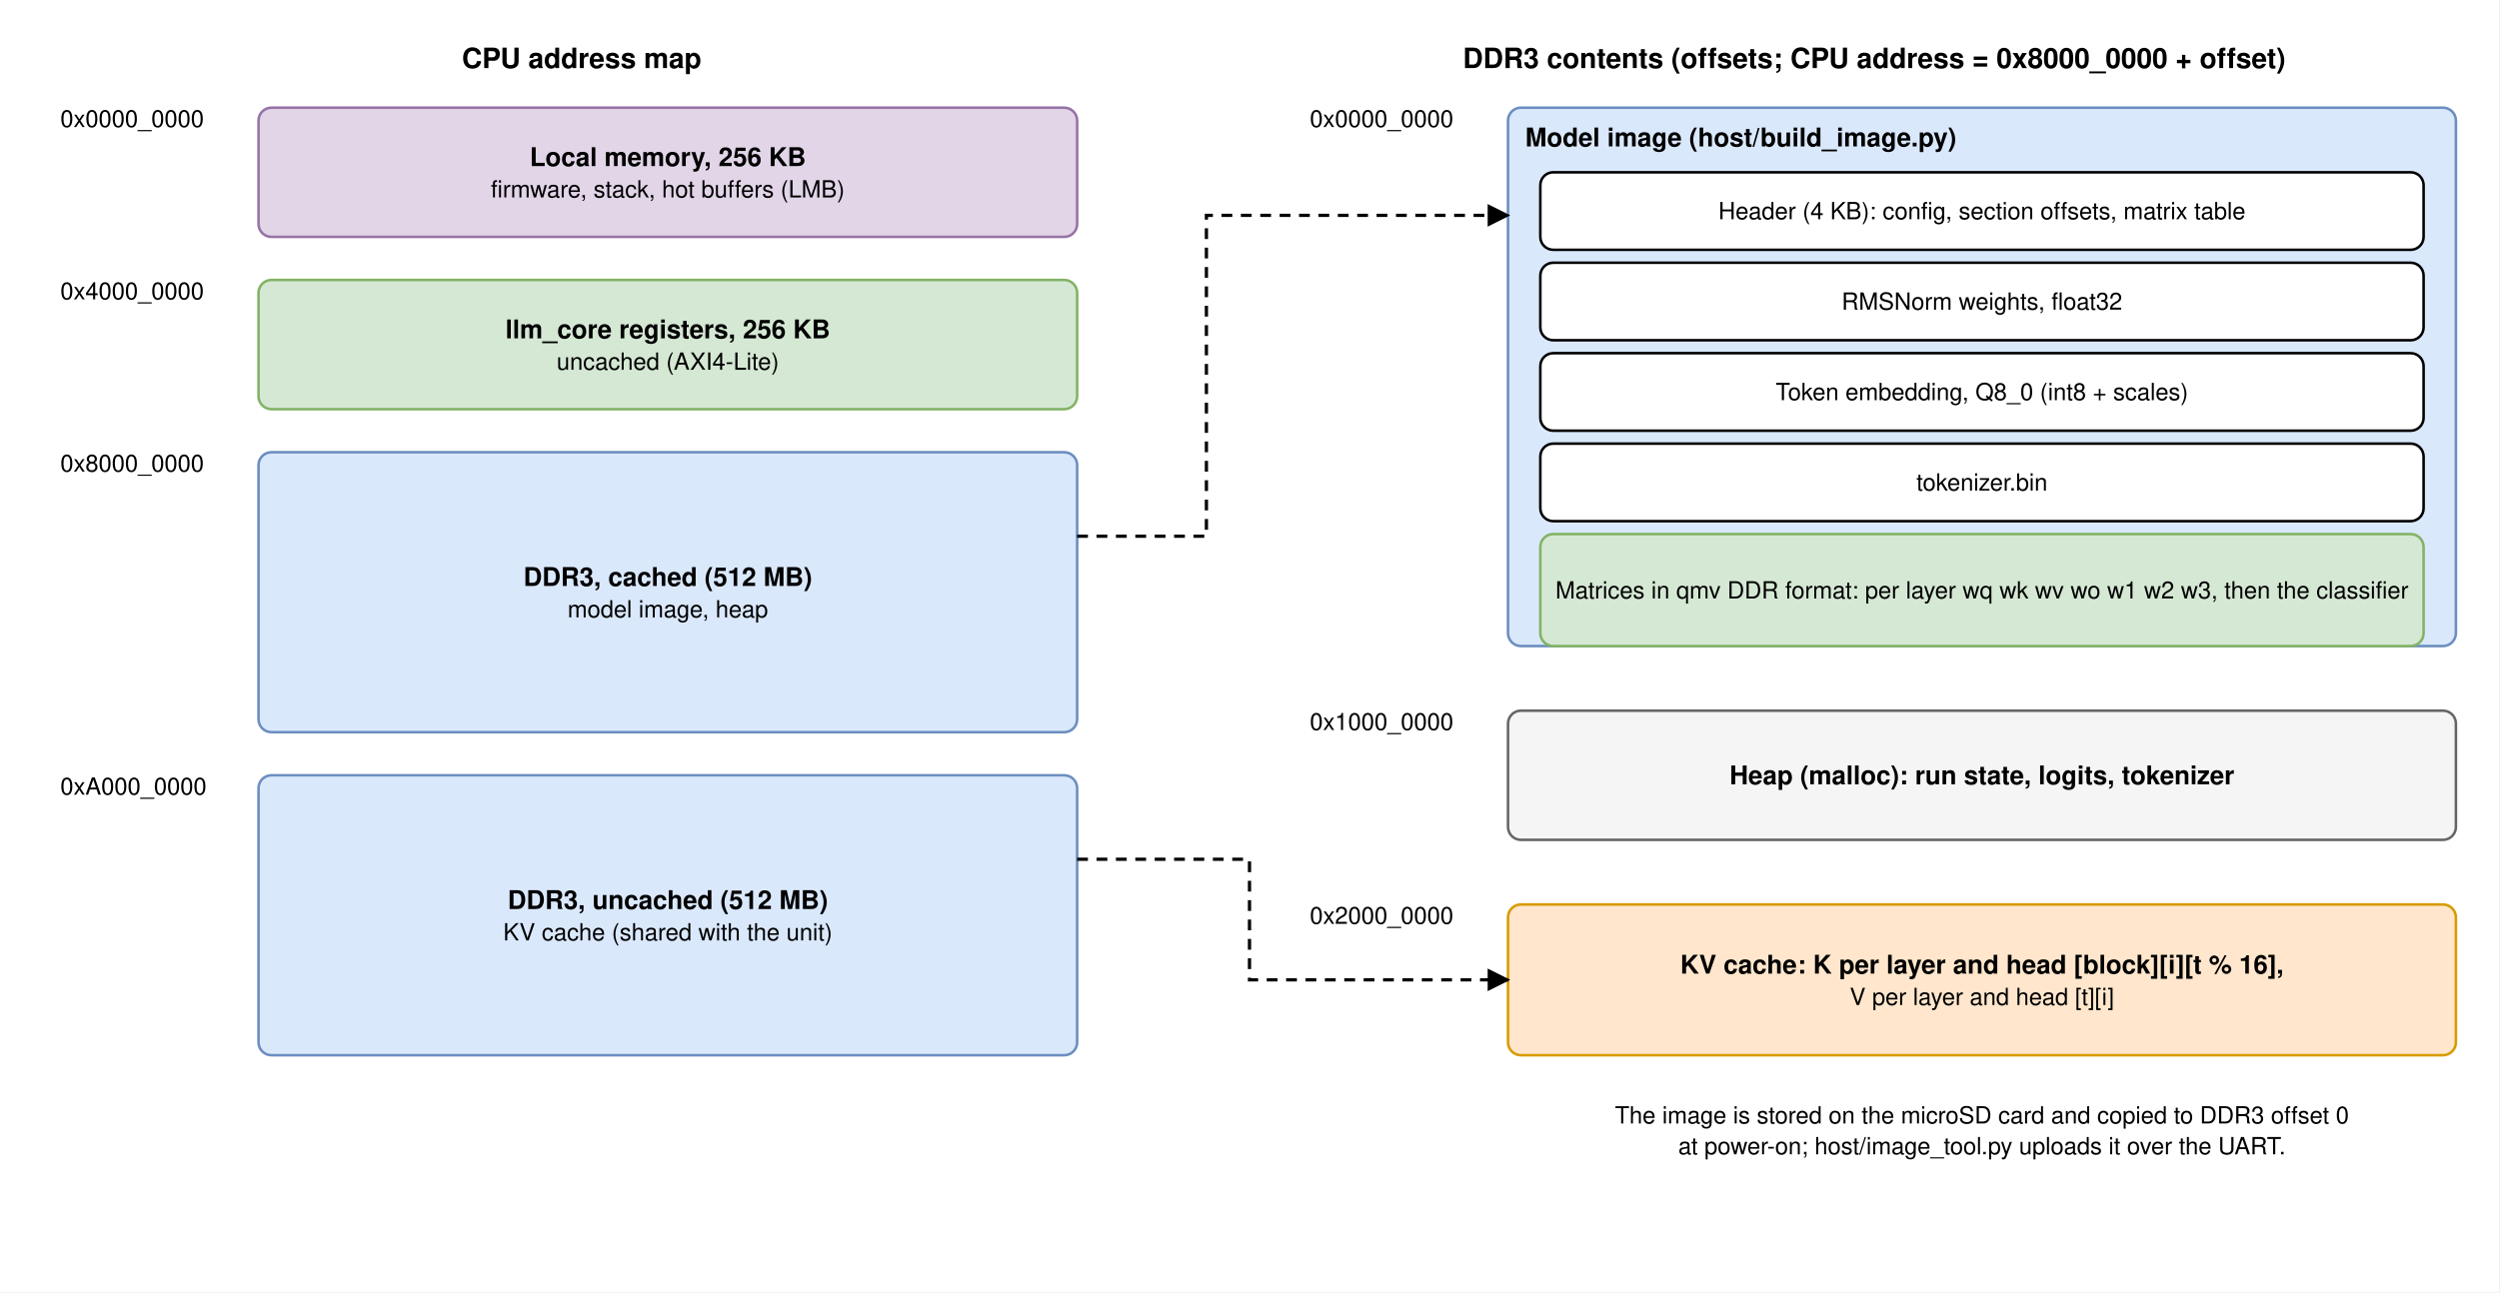
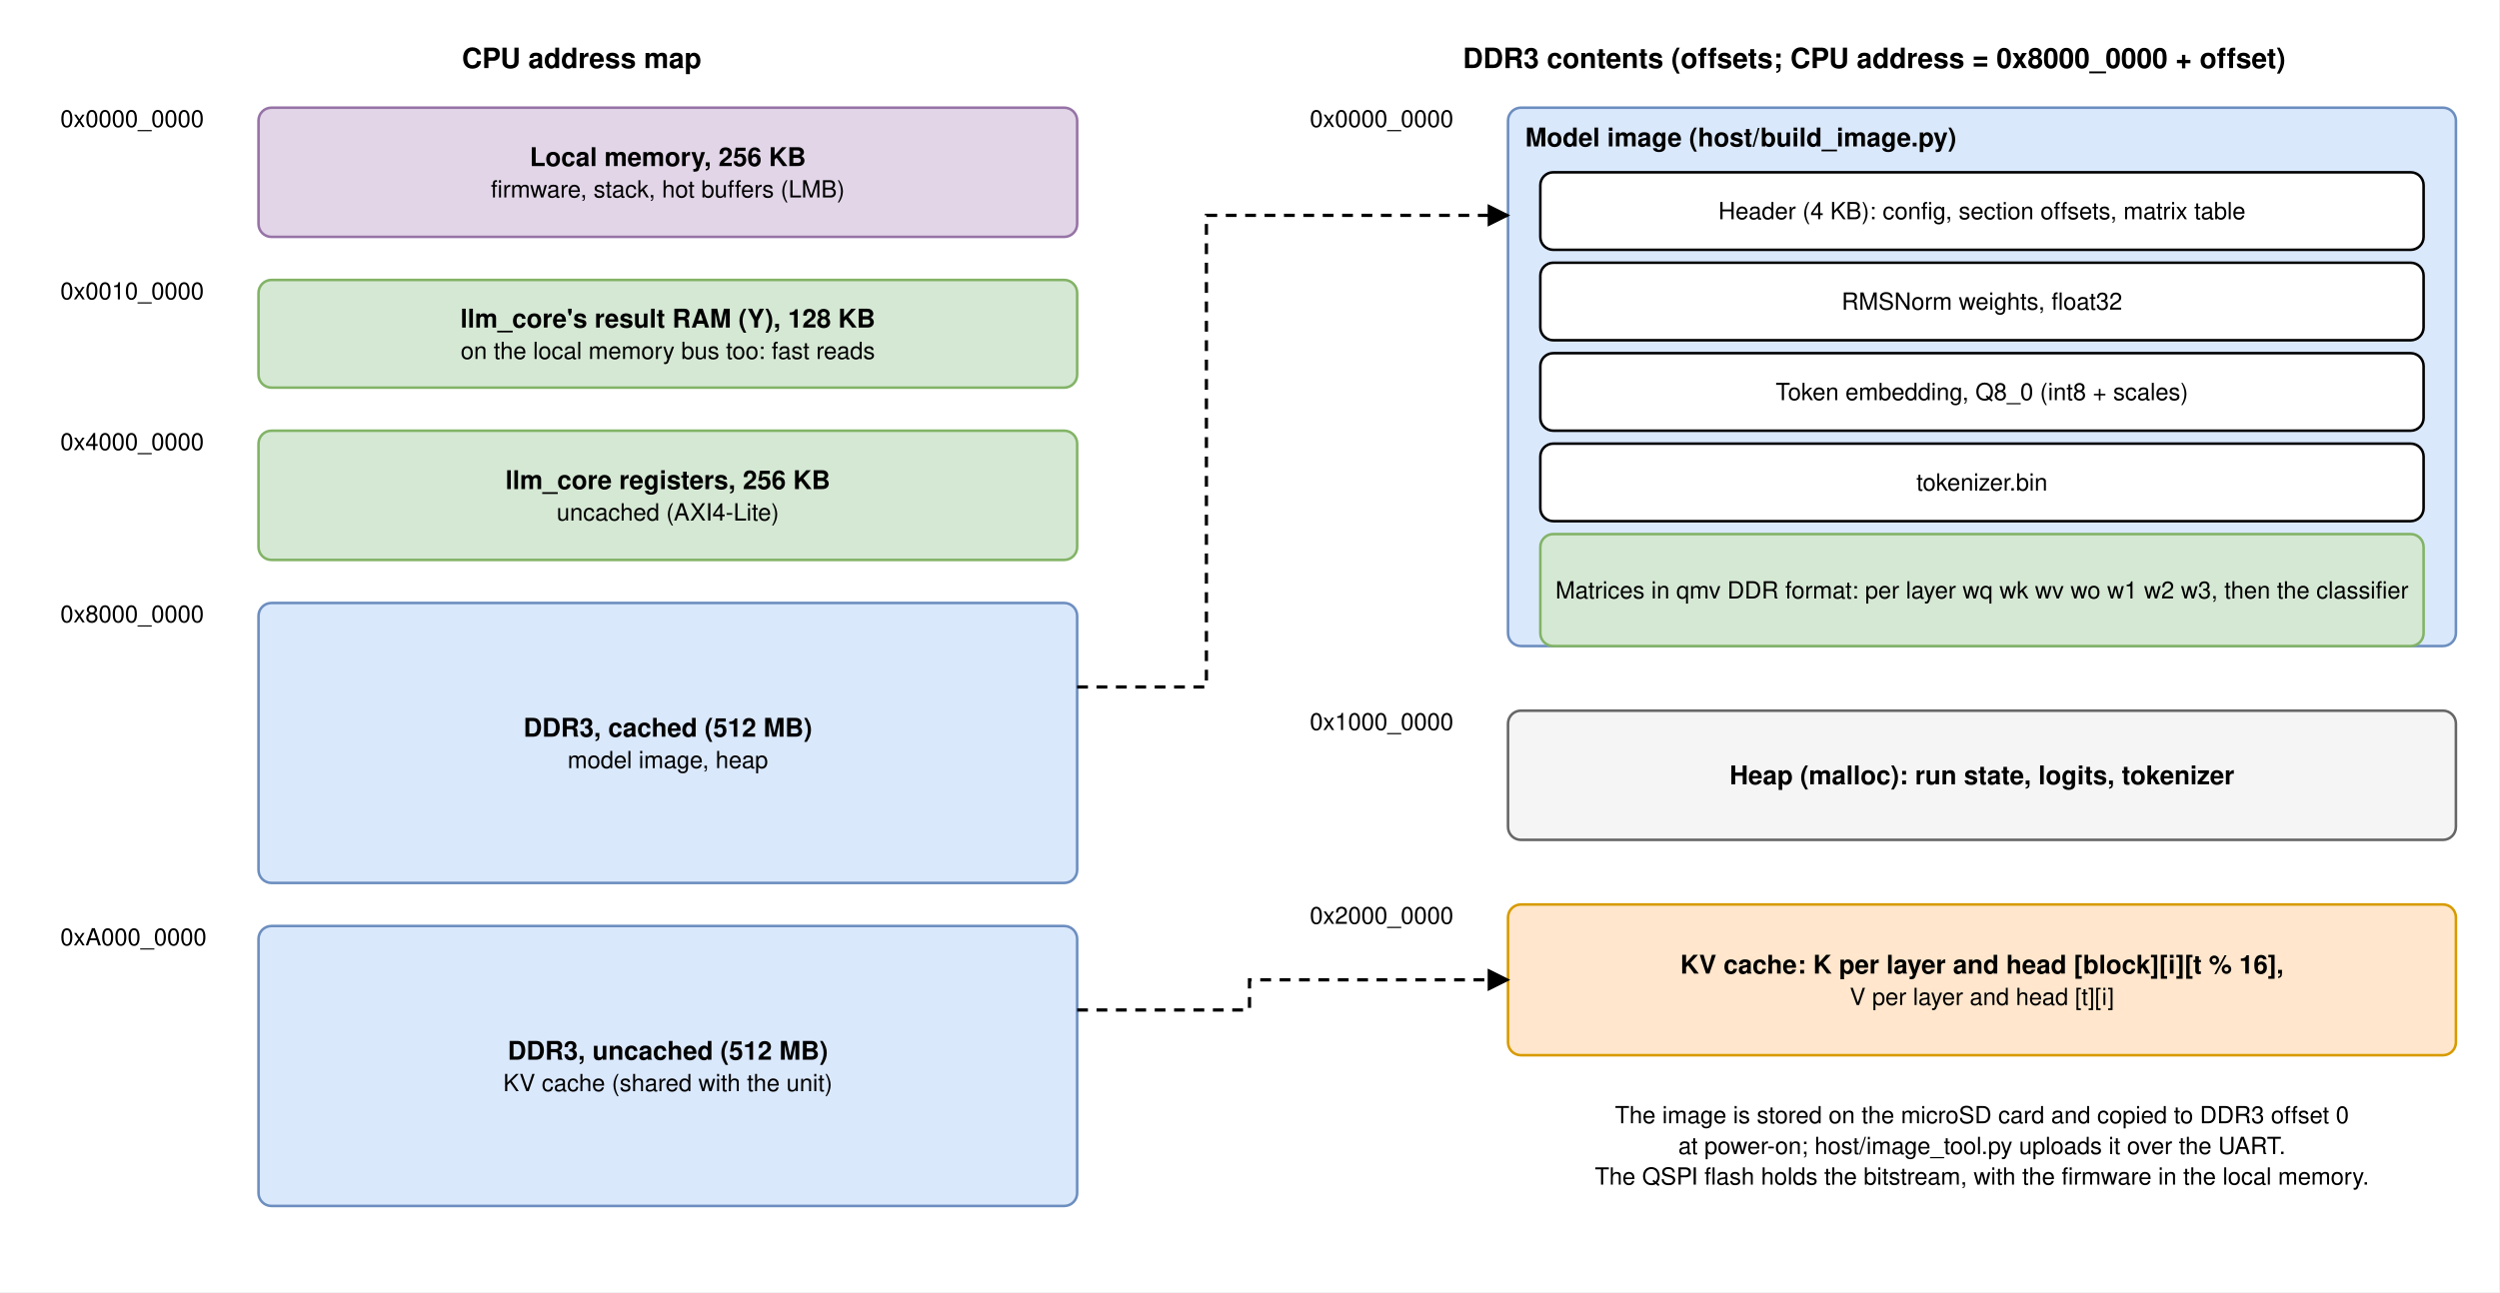
- <svg xmlns="http://www.w3.org/2000/svg" version="1.1" width="1160" height="600" viewBox="0 0 1160 600" content="&lt;mxfile host=&quot;drawio&quot; type=&quot;device&quot;&gt;&lt;diagram id=&quot;memory&quot; name=&quot;memory&quot;&gt;&lt;mxGraphModel dx=&quot;0&quot; dy=&quot;0&quot; grid=&quot;1&quot; gridSize=&quot;10&quot; guides=&quot;1&quot; tooltips=&quot;1&quot; connect=&quot;1&quot; arrows=&quot;1&quot; fold=&quot;1&quot; page=&quot;0&quot; pageScale=&quot;1&quot; pageWidth=&quot;1160&quot; pageHeight=&quot;600&quot; background=&quot;#ffffff&quot; math=&quot;0&quot; shadow=&quot;0&quot;&gt;&lt;root&gt;&lt;mxCell id=&quot;0&quot;/&gt;&lt;mxCell id=&quot;1&quot; parent=&quot;0&quot;/&gt;&lt;mxCell id=&quot;t1&quot; value=&quot;CPU address map&quot; style=&quot;text;html=1;align=center;verticalAlign=middle;fontFamily=Helvetica;fontSize=13;fontStyle=1;&quot; vertex=&quot;1&quot; parent=&quot;1&quot;&gt;&lt;mxGeometry x=&quot;20.0&quot; y=&quot;15.0&quot; width=&quot;500.0&quot; height=&quot;24.0&quot; as=&quot;geometry&quot;/&gt;&lt;/mxCell&gt;&lt;mxCell id=&quot;t2&quot; value=&quot;DDR3 contents (offsets; CPU address = 0x8000_0000 + offset)&quot; style=&quot;text;html=1;align=center;verticalAlign=middle;fontFamily=Helvetica;fontSize=13;fontStyle=1;&quot; vertex=&quot;1&quot; parent=&quot;1&quot;&gt;&lt;mxGeometry x=&quot;600.0&quot; y=&quot;15.0&quot; width=&quot;540.0&quot; height=&quot;24.0&quot; as=&quot;geometry&quot;/&gt;&lt;/mxCell&gt;&lt;mxCell id=&quot;a0&quot; value=&quot;0x0000_0000&quot; style=&quot;text;html=1;align=left;verticalAlign=middle;fontFamily=Helvetica;fontSize=11;&quot; vertex=&quot;1&quot; parent=&quot;1&quot;&gt;&lt;mxGeometry x=&quot;20.0&quot; y=&quot;42.0&quot; width=&quot;100.0&quot; height=&quot;16.0&quot; as=&quot;geometry&quot;/&gt;&lt;/mxCell&gt;&lt;mxCell id=&quot;m0&quot; value=&quot;&amp;lt;b&amp;gt;Local memory, 256 KB&amp;lt;/b&amp;gt;&amp;lt;br&amp;gt;&amp;lt;font style=&amp;quot;font-size: 11px;&amp;quot;&amp;gt;firmware, stack, hot buffers (LMB)&amp;lt;/font&amp;gt;&quot; style=&quot;rounded=1;whiteSpace=wrap;html=1;fillColor=#e1d5e7;strokeColor=#9673a6;fontFamily=Helvetica;fontSize=12;arcSize=6;absoluteArcSize=1;&quot; vertex=&quot;1&quot; parent=&quot;1&quot;&gt;&lt;mxGeometry x=&quot;120&quot; y=&quot;50&quot; width=&quot;380&quot; height=&quot;60&quot; as=&quot;geometry&quot;/&gt;&lt;/mxCell&gt;&lt;mxCell id=&quot;a1&quot; value=&quot;0x4000_0000&quot; style=&quot;text;html=1;align=left;verticalAlign=middle;fontFamily=Helvetica;fontSize=11;&quot; vertex=&quot;1&quot; parent=&quot;1&quot;&gt;&lt;mxGeometry x=&quot;20.0&quot; y=&quot;122.0&quot; width=&quot;100.0&quot; height=&quot;16.0&quot; as=&quot;geometry&quot;/&gt;&lt;/mxCell&gt;&lt;mxCell id=&quot;m1&quot; value=&quot;&amp;lt;b&amp;gt;llm_core registers, 256 KB&amp;lt;/b&amp;gt;&amp;lt;br&amp;gt;&amp;lt;font style=&amp;quot;font-size: 11px;&amp;quot;&amp;gt;uncached (AXI4-Lite)&amp;lt;/font&amp;gt;&quot; style=&quot;rounded=1;whiteSpace=wrap;html=1;fillColor=#d5e8d4;strokeColor=#82b366;fontFamily=Helvetica;fontSize=12;arcSize=6;absoluteArcSize=1;&quot; vertex=&quot;1&quot; parent=&quot;1&quot;&gt;&lt;mxGeometry x=&quot;120&quot; y=&quot;130&quot; width=&quot;380&quot; height=&quot;60&quot; as=&quot;geometry&quot;/&gt;&lt;/mxCell&gt;&lt;mxCell id=&quot;a2&quot; value=&quot;0x8000_0000&quot; style=&quot;text;html=1;align=left;verticalAlign=middle;fontFamily=Helvetica;fontSize=11;&quot; vertex=&quot;1&quot; parent=&quot;1&quot;&gt;&lt;mxGeometry x=&quot;20.0&quot; y=&quot;202.0&quot; width=&quot;100.0&quot; height=&quot;16.0&quot; as=&quot;geometry&quot;/&gt;&lt;/mxCell&gt;&lt;mxCell id=&quot;m2&quot; value=&quot;&amp;lt;b&amp;gt;DDR3, cached (512 MB)&amp;lt;/b&amp;gt;&amp;lt;br&amp;gt;&amp;lt;font style=&amp;quot;font-size: 11px;&amp;quot;&amp;gt;model image, heap&amp;lt;/font&amp;gt;&quot; style=&quot;rounded=1;whiteSpace=wrap;html=1;fillColor=#dae8fc;strokeColor=#6c8ebf;fontFamily=Helvetica;fontSize=12;arcSize=6;absoluteArcSize=1;&quot; vertex=&quot;1&quot; parent=&quot;1&quot;&gt;&lt;mxGeometry x=&quot;120&quot; y=&quot;210&quot; width=&quot;380&quot; height=&quot;130&quot; as=&quot;geometry&quot;/&gt;&lt;/mxCell&gt;&lt;mxCell id=&quot;a3&quot; value=&quot;0xA000_0000&quot; style=&quot;text;html=1;align=left;verticalAlign=middle;fontFamily=Helvetica;fontSize=11;&quot; vertex=&quot;1&quot; parent=&quot;1&quot;&gt;&lt;mxGeometry x=&quot;20.0&quot; y=&quot;352.0&quot; width=&quot;100.0&quot; height=&quot;16.0&quot; as=&quot;geometry&quot;/&gt;&lt;/mxCell&gt;&lt;mxCell id=&quot;m3&quot; value=&quot;&amp;lt;b&amp;gt;DDR3, uncached (512 MB)&amp;lt;/b&amp;gt;&amp;lt;br&amp;gt;&amp;lt;font style=&amp;quot;font-size: 11px;&amp;quot;&amp;gt;KV cache (shared with the unit)&amp;lt;/font&amp;gt;&quot; style=&quot;rounded=1;whiteSpace=wrap;html=1;fillColor=#dae8fc;strokeColor=#6c8ebf;fontFamily=Helvetica;fontSize=12;arcSize=6;absoluteArcSize=1;&quot; vertex=&quot;1&quot; parent=&quot;1&quot;&gt;&lt;mxGeometry x=&quot;120&quot; y=&quot;360&quot; width=&quot;380&quot; height=&quot;130&quot; as=&quot;geometry&quot;/&gt;&lt;/mxCell&gt;&lt;mxCell id=&quot;b0&quot; value=&quot;0x0000_0000&quot; style=&quot;text;html=1;align=left;verticalAlign=middle;fontFamily=Helvetica;fontSize=11;&quot; vertex=&quot;1&quot; parent=&quot;1&quot;&gt;&lt;mxGeometry x=&quot;600.0&quot; y=&quot;42.0&quot; width=&quot;100.0&quot; height=&quot;16.0&quot; as=&quot;geometry&quot;/&gt;&lt;/mxCell&gt;&lt;mxCell id=&quot;d0&quot; value=&quot;&amp;lt;b&amp;gt;Model image (host/build_image.py)&amp;lt;/b&amp;gt;&quot; style=&quot;rounded=1;whiteSpace=wrap;html=1;fillColor=#dae8fc;strokeColor=#6c8ebf;fontFamily=Helvetica;fontSize=12;arcSize=6;absoluteArcSize=1;align=left;verticalAlign=top;spacingLeft=6;spacingTop=0;&quot; vertex=&quot;1&quot; parent=&quot;1&quot;&gt;&lt;mxGeometry x=&quot;700&quot; y=&quot;50&quot; width=&quot;440&quot; height=&quot;250&quot; as=&quot;geometry&quot;/&gt;&lt;/mxCell&gt;&lt;mxCell id=&quot;b1&quot; value=&quot;0x1000_0000&quot; style=&quot;text;html=1;align=left;verticalAlign=middle;fontFamily=Helvetica;fontSize=11;&quot; vertex=&quot;1&quot; parent=&quot;1&quot;&gt;&lt;mxGeometry x=&quot;600.0&quot; y=&quot;322.0&quot; width=&quot;100.0&quot; height=&quot;16.0&quot; as=&quot;geometry&quot;/&gt;&lt;/mxCell&gt;&lt;mxCell id=&quot;d1&quot; value=&quot;&amp;lt;b&amp;gt;Heap (malloc): run state, logits, tokenizer&amp;lt;/b&amp;gt;&quot; style=&quot;rounded=1;whiteSpace=wrap;html=1;fillColor=#f5f5f5;strokeColor=#666666;fontFamily=Helvetica;fontSize=12;arcSize=6;absoluteArcSize=1;&quot; vertex=&quot;1&quot; parent=&quot;1&quot;&gt;&lt;mxGeometry x=&quot;700&quot; y=&quot;330&quot; width=&quot;440&quot; height=&quot;60&quot; as=&quot;geometry&quot;/&gt;&lt;/mxCell&gt;&lt;mxCell id=&quot;b2&quot; value=&quot;0x2000_0000&quot; style=&quot;text;html=1;align=left;verticalAlign=middle;fontFamily=Helvetica;fontSize=11;&quot; vertex=&quot;1&quot; parent=&quot;1&quot;&gt;&lt;mxGeometry x=&quot;600.0&quot; y=&quot;412.0&quot; width=&quot;100.0&quot; height=&quot;16.0&quot; as=&quot;geometry&quot;/&gt;&lt;/mxCell&gt;&lt;mxCell id=&quot;d2&quot; value=&quot;&amp;lt;b&amp;gt;KV cache: K per layer and head [block][i][t % 16],&amp;lt;/b&amp;gt;&amp;lt;br&amp;gt;&amp;lt;font style=&amp;quot;font-size: 11px;&amp;quot;&amp;gt;V per layer and head [t][i]&amp;lt;/font&amp;gt;&quot; style=&quot;rounded=1;whiteSpace=wrap;html=1;fillColor=#ffe6cc;strokeColor=#d79b00;fontFamily=Helvetica;fontSize=12;arcSize=6;absoluteArcSize=1;&quot; vertex=&quot;1&quot; parent=&quot;1&quot;&gt;&lt;mxGeometry x=&quot;700&quot; y=&quot;420&quot; width=&quot;440&quot; height=&quot;70&quot; as=&quot;geometry&quot;/&gt;&lt;/mxCell&gt;&lt;mxCell id=&quot;p0&quot; value=&quot;Header (4 KB): config, section offsets, matrix table&quot; style=&quot;rounded=1;whiteSpace=wrap;html=1;fillColor=#ffffff;strokeColor=#000000;fontFamily=Helvetica;fontSize=11;arcSize=6;absoluteArcSize=1;&quot; vertex=&quot;1&quot; parent=&quot;1&quot;&gt;&lt;mxGeometry x=&quot;715&quot; y=&quot;80&quot; width=&quot;410&quot; height=&quot;36&quot; as=&quot;geometry&quot;/&gt;&lt;/mxCell&gt;&lt;mxCell id=&quot;p1&quot; value=&quot;RMSNorm weights, float32&quot; style=&quot;rounded=1;whiteSpace=wrap;html=1;fillColor=#ffffff;strokeColor=#000000;fontFamily=Helvetica;fontSize=11;arcSize=6;absoluteArcSize=1;&quot; vertex=&quot;1&quot; parent=&quot;1&quot;&gt;&lt;mxGeometry x=&quot;715&quot; y=&quot;122&quot; width=&quot;410&quot; height=&quot;36&quot; as=&quot;geometry&quot;/&gt;&lt;/mxCell&gt;&lt;mxCell id=&quot;p2&quot; value=&quot;Token embedding, Q8_0 (int8 + scales)&quot; style=&quot;rounded=1;whiteSpace=wrap;html=1;fillColor=#ffffff;strokeColor=#000000;fontFamily=Helvetica;fontSize=11;arcSize=6;absoluteArcSize=1;&quot; vertex=&quot;1&quot; parent=&quot;1&quot;&gt;&lt;mxGeometry x=&quot;715&quot; y=&quot;164&quot; width=&quot;410&quot; height=&quot;36&quot; as=&quot;geometry&quot;/&gt;&lt;/mxCell&gt;&lt;mxCell id=&quot;p3&quot; value=&quot;tokenizer.bin&quot; style=&quot;rounded=1;whiteSpace=wrap;html=1;fillColor=#ffffff;strokeColor=#000000;fontFamily=Helvetica;fontSize=11;arcSize=6;absoluteArcSize=1;&quot; vertex=&quot;1&quot; parent=&quot;1&quot;&gt;&lt;mxGeometry x=&quot;715&quot; y=&quot;206&quot; width=&quot;410&quot; height=&quot;36&quot; as=&quot;geometry&quot;/&gt;&lt;/mxCell&gt;&lt;mxCell id=&quot;p4&quot; value=&quot;Matrices in qmv DDR format: per layer wq wk wv wo w1 w2 w3, then the classifier&quot; style=&quot;rounded=1;whiteSpace=wrap;html=1;fillColor=#d5e8d4;strokeColor=#82b366;fontFamily=Helvetica;fontSize=11;arcSize=6;absoluteArcSize=1;&quot; vertex=&quot;1&quot; parent=&quot;1&quot;&gt;&lt;mxGeometry x=&quot;715&quot; y=&quot;248&quot; width=&quot;410&quot; height=&quot;52&quot; as=&quot;geometry&quot;/&gt;&lt;/mxCell&gt;&lt;mxCell id=&quot;sd&quot; value=&quot;The image is stored on the microSD card and copied to DDR3 offset 0&amp;lt;br&amp;gt;at power-on; host/image_tool.py uploads it over the UART.&quot; style=&quot;text;html=1;align=center;verticalAlign=middle;fontFamily=Helvetica;fontSize=11;&quot; vertex=&quot;1&quot; parent=&quot;1&quot;&gt;&lt;mxGeometry x=&quot;700.0&quot; y=&quot;505.0&quot; width=&quot;440.0&quot; height=&quot;40.0&quot; as=&quot;geometry&quot;/&gt;&lt;/mxCell&gt;&lt;mxCell id=&quot;e22&quot; style=&quot;edgeStyle=none;html=1;rounded=0;endArrow=block;endFill=1;strokeColor=#000000;strokeWidth=1.5;exitX=1;exitY=0.3;exitDx=0;exitDy=0;entryX=0;entryY=0.2;entryDx=0;entryDy=0;dashed=1;&quot; edge=&quot;1&quot; parent=&quot;1&quot; source=&quot;m2&quot; target=&quot;d0&quot;&gt;&lt;mxGeometry relative=&quot;1&quot; as=&quot;geometry&quot;&gt;&lt;Array as=&quot;points&quot;&gt;&lt;mxPoint x=&quot;560&quot; y=&quot;249&quot;/&gt;&lt;mxPoint x=&quot;560&quot; y=&quot;100&quot;/&gt;&lt;/Array&gt;&lt;/mxGeometry&gt;&lt;/mxCell&gt;&lt;mxCell id=&quot;e23&quot; style=&quot;edgeStyle=none;html=1;rounded=0;endArrow=block;endFill=1;strokeColor=#000000;strokeWidth=1.5;exitX=1;exitY=0.3;exitDx=0;exitDy=0;entryX=0;entryY=0.5;entryDx=0;entryDy=0;dashed=1;&quot; edge=&quot;1&quot; parent=&quot;1&quot; source=&quot;m3&quot; target=&quot;d2&quot;&gt;&lt;mxGeometry relative=&quot;1&quot; as=&quot;geometry&quot;&gt;&lt;Array as=&quot;points&quot;&gt;&lt;mxPoint x=&quot;580&quot; y=&quot;399&quot;/&gt;&lt;mxPoint x=&quot;580&quot; y=&quot;455&quot;/&gt;&lt;/Array&gt;&lt;/mxGeometry&gt;&lt;/mxCell&gt;&lt;/root&gt;&lt;/mxGraphModel&gt;&lt;/diagram&gt;&lt;/mxfile&gt;">
+ <svg xmlns="http://www.w3.org/2000/svg" version="1.1" width="1160" height="600" viewBox="0 0 1160 600" content="&lt;mxfile host=&quot;drawio&quot; type=&quot;device&quot;&gt;&lt;diagram id=&quot;memory&quot; name=&quot;memory&quot;&gt;&lt;mxGraphModel dx=&quot;0&quot; dy=&quot;0&quot; grid=&quot;1&quot; gridSize=&quot;10&quot; guides=&quot;1&quot; tooltips=&quot;1&quot; connect=&quot;1&quot; arrows=&quot;1&quot; fold=&quot;1&quot; page=&quot;0&quot; pageScale=&quot;1&quot; pageWidth=&quot;1160&quot; pageHeight=&quot;600&quot; background=&quot;#ffffff&quot; math=&quot;0&quot; shadow=&quot;0&quot;&gt;&lt;root&gt;&lt;mxCell id=&quot;0&quot;/&gt;&lt;mxCell id=&quot;1&quot; parent=&quot;0&quot;/&gt;&lt;mxCell id=&quot;t1&quot; value=&quot;CPU address map&quot; style=&quot;text;html=1;align=center;verticalAlign=middle;fontFamily=Helvetica;fontSize=13;fontStyle=1;&quot; vertex=&quot;1&quot; parent=&quot;1&quot;&gt;&lt;mxGeometry x=&quot;20.0&quot; y=&quot;15.0&quot; width=&quot;500.0&quot; height=&quot;24.0&quot; as=&quot;geometry&quot;/&gt;&lt;/mxCell&gt;&lt;mxCell id=&quot;t2&quot; value=&quot;DDR3 contents (offsets; CPU address = 0x8000_0000 + offset)&quot; style=&quot;text;html=1;align=center;verticalAlign=middle;fontFamily=Helvetica;fontSize=13;fontStyle=1;&quot; vertex=&quot;1&quot; parent=&quot;1&quot;&gt;&lt;mxGeometry x=&quot;600.0&quot; y=&quot;15.0&quot; width=&quot;540.0&quot; height=&quot;24.0&quot; as=&quot;geometry&quot;/&gt;&lt;/mxCell&gt;&lt;mxCell id=&quot;a0&quot; value=&quot;0x0000_0000&quot; style=&quot;text;html=1;align=left;verticalAlign=middle;fontFamily=Helvetica;fontSize=11;&quot; vertex=&quot;1&quot; parent=&quot;1&quot;&gt;&lt;mxGeometry x=&quot;20.0&quot; y=&quot;42.0&quot; width=&quot;100.0&quot; height=&quot;16.0&quot; as=&quot;geometry&quot;/&gt;&lt;/mxCell&gt;&lt;mxCell id=&quot;m0&quot; value=&quot;&amp;lt;b&amp;gt;Local memory, 256 KB&amp;lt;/b&amp;gt;&amp;lt;br&amp;gt;&amp;lt;font style=&amp;quot;font-size: 11px;&amp;quot;&amp;gt;firmware, stack, hot buffers (LMB)&amp;lt;/font&amp;gt;&quot; style=&quot;rounded=1;whiteSpace=wrap;html=1;fillColor=#e1d5e7;strokeColor=#9673a6;fontFamily=Helvetica;fontSize=12;arcSize=6;absoluteArcSize=1;&quot; vertex=&quot;1&quot; parent=&quot;1&quot;&gt;&lt;mxGeometry x=&quot;120&quot; y=&quot;50&quot; width=&quot;380&quot; height=&quot;60&quot; as=&quot;geometry&quot;/&gt;&lt;/mxCell&gt;&lt;mxCell id=&quot;a1&quot; value=&quot;0x0010_0000&quot; style=&quot;text;html=1;align=left;verticalAlign=middle;fontFamily=Helvetica;fontSize=11;&quot; vertex=&quot;1&quot; parent=&quot;1&quot;&gt;&lt;mxGeometry x=&quot;20.0&quot; y=&quot;122.0&quot; width=&quot;100.0&quot; height=&quot;16.0&quot; as=&quot;geometry&quot;/&gt;&lt;/mxCell&gt;&lt;mxCell id=&quot;m1&quot; value=&quot;&amp;lt;b&amp;gt;llm_core&amp;amp;#x27;s result RAM (Y), 128 KB&amp;lt;/b&amp;gt;&amp;lt;br&amp;gt;&amp;lt;font style=&amp;quot;font-size: 11px;&amp;quot;&amp;gt;on the local memory bus too: fast reads&amp;lt;/font&amp;gt;&quot; style=&quot;rounded=1;whiteSpace=wrap;html=1;fillColor=#d5e8d4;strokeColor=#82b366;fontFamily=Helvetica;fontSize=12;arcSize=6;absoluteArcSize=1;&quot; vertex=&quot;1&quot; parent=&quot;1&quot;&gt;&lt;mxGeometry x=&quot;120&quot; y=&quot;130&quot; width=&quot;380&quot; height=&quot;50&quot; as=&quot;geometry&quot;/&gt;&lt;/mxCell&gt;&lt;mxCell id=&quot;a2&quot; value=&quot;0x4000_0000&quot; style=&quot;text;html=1;align=left;verticalAlign=middle;fontFamily=Helvetica;fontSize=11;&quot; vertex=&quot;1&quot; parent=&quot;1&quot;&gt;&lt;mxGeometry x=&quot;20.0&quot; y=&quot;192.0&quot; width=&quot;100.0&quot; height=&quot;16.0&quot; as=&quot;geometry&quot;/&gt;&lt;/mxCell&gt;&lt;mxCell id=&quot;m2&quot; value=&quot;&amp;lt;b&amp;gt;llm_core registers, 256 KB&amp;lt;/b&amp;gt;&amp;lt;br&amp;gt;&amp;lt;font style=&amp;quot;font-size: 11px;&amp;quot;&amp;gt;uncached (AXI4-Lite)&amp;lt;/font&amp;gt;&quot; style=&quot;rounded=1;whiteSpace=wrap;html=1;fillColor=#d5e8d4;strokeColor=#82b366;fontFamily=Helvetica;fontSize=12;arcSize=6;absoluteArcSize=1;&quot; vertex=&quot;1&quot; parent=&quot;1&quot;&gt;&lt;mxGeometry x=&quot;120&quot; y=&quot;200&quot; width=&quot;380&quot; height=&quot;60&quot; as=&quot;geometry&quot;/&gt;&lt;/mxCell&gt;&lt;mxCell id=&quot;a3&quot; value=&quot;0x8000_0000&quot; style=&quot;text;html=1;align=left;verticalAlign=middle;fontFamily=Helvetica;fontSize=11;&quot; vertex=&quot;1&quot; parent=&quot;1&quot;&gt;&lt;mxGeometry x=&quot;20.0&quot; y=&quot;272.0&quot; width=&quot;100.0&quot; height=&quot;16.0&quot; as=&quot;geometry&quot;/&gt;&lt;/mxCell&gt;&lt;mxCell id=&quot;m3&quot; value=&quot;&amp;lt;b&amp;gt;DDR3, cached (512 MB)&amp;lt;/b&amp;gt;&amp;lt;br&amp;gt;&amp;lt;font style=&amp;quot;font-size: 11px;&amp;quot;&amp;gt;model image, heap&amp;lt;/font&amp;gt;&quot; style=&quot;rounded=1;whiteSpace=wrap;html=1;fillColor=#dae8fc;strokeColor=#6c8ebf;fontFamily=Helvetica;fontSize=12;arcSize=6;absoluteArcSize=1;&quot; vertex=&quot;1&quot; parent=&quot;1&quot;&gt;&lt;mxGeometry x=&quot;120&quot; y=&quot;280&quot; width=&quot;380&quot; height=&quot;130&quot; as=&quot;geometry&quot;/&gt;&lt;/mxCell&gt;&lt;mxCell id=&quot;a4&quot; value=&quot;0xA000_0000&quot; style=&quot;text;html=1;align=left;verticalAlign=middle;fontFamily=Helvetica;fontSize=11;&quot; vertex=&quot;1&quot; parent=&quot;1&quot;&gt;&lt;mxGeometry x=&quot;20.0&quot; y=&quot;422.0&quot; width=&quot;100.0&quot; height=&quot;16.0&quot; as=&quot;geometry&quot;/&gt;&lt;/mxCell&gt;&lt;mxCell id=&quot;m4&quot; value=&quot;&amp;lt;b&amp;gt;DDR3, uncached (512 MB)&amp;lt;/b&amp;gt;&amp;lt;br&amp;gt;&amp;lt;font style=&amp;quot;font-size: 11px;&amp;quot;&amp;gt;KV cache (shared with the unit)&amp;lt;/font&amp;gt;&quot; style=&quot;rounded=1;whiteSpace=wrap;html=1;fillColor=#dae8fc;strokeColor=#6c8ebf;fontFamily=Helvetica;fontSize=12;arcSize=6;absoluteArcSize=1;&quot; vertex=&quot;1&quot; parent=&quot;1&quot;&gt;&lt;mxGeometry x=&quot;120&quot; y=&quot;430&quot; width=&quot;380&quot; height=&quot;130&quot; as=&quot;geometry&quot;/&gt;&lt;/mxCell&gt;&lt;mxCell id=&quot;b0&quot; value=&quot;0x0000_0000&quot; style=&quot;text;html=1;align=left;verticalAlign=middle;fontFamily=Helvetica;fontSize=11;&quot; vertex=&quot;1&quot; parent=&quot;1&quot;&gt;&lt;mxGeometry x=&quot;600.0&quot; y=&quot;42.0&quot; width=&quot;100.0&quot; height=&quot;16.0&quot; as=&quot;geometry&quot;/&gt;&lt;/mxCell&gt;&lt;mxCell id=&quot;d0&quot; value=&quot;&amp;lt;b&amp;gt;Model image (host/build_image.py)&amp;lt;/b&amp;gt;&quot; style=&quot;rounded=1;whiteSpace=wrap;html=1;fillColor=#dae8fc;strokeColor=#6c8ebf;fontFamily=Helvetica;fontSize=12;arcSize=6;absoluteArcSize=1;align=left;verticalAlign=top;spacingLeft=6;spacingTop=0;&quot; vertex=&quot;1&quot; parent=&quot;1&quot;&gt;&lt;mxGeometry x=&quot;700&quot; y=&quot;50&quot; width=&quot;440&quot; height=&quot;250&quot; as=&quot;geometry&quot;/&gt;&lt;/mxCell&gt;&lt;mxCell id=&quot;b1&quot; value=&quot;0x1000_0000&quot; style=&quot;text;html=1;align=left;verticalAlign=middle;fontFamily=Helvetica;fontSize=11;&quot; vertex=&quot;1&quot; parent=&quot;1&quot;&gt;&lt;mxGeometry x=&quot;600.0&quot; y=&quot;322.0&quot; width=&quot;100.0&quot; height=&quot;16.0&quot; as=&quot;geometry&quot;/&gt;&lt;/mxCell&gt;&lt;mxCell id=&quot;d1&quot; value=&quot;&amp;lt;b&amp;gt;Heap (malloc): run state, logits, tokenizer&amp;lt;/b&amp;gt;&quot; style=&quot;rounded=1;whiteSpace=wrap;html=1;fillColor=#f5f5f5;strokeColor=#666666;fontFamily=Helvetica;fontSize=12;arcSize=6;absoluteArcSize=1;&quot; vertex=&quot;1&quot; parent=&quot;1&quot;&gt;&lt;mxGeometry x=&quot;700&quot; y=&quot;330&quot; width=&quot;440&quot; height=&quot;60&quot; as=&quot;geometry&quot;/&gt;&lt;/mxCell&gt;&lt;mxCell id=&quot;b2&quot; value=&quot;0x2000_0000&quot; style=&quot;text;html=1;align=left;verticalAlign=middle;fontFamily=Helvetica;fontSize=11;&quot; vertex=&quot;1&quot; parent=&quot;1&quot;&gt;&lt;mxGeometry x=&quot;600.0&quot; y=&quot;412.0&quot; width=&quot;100.0&quot; height=&quot;16.0&quot; as=&quot;geometry&quot;/&gt;&lt;/mxCell&gt;&lt;mxCell id=&quot;d2&quot; value=&quot;&amp;lt;b&amp;gt;KV cache: K per layer and head [block][i][t % 16],&amp;lt;/b&amp;gt;&amp;lt;br&amp;gt;&amp;lt;font style=&amp;quot;font-size: 11px;&amp;quot;&amp;gt;V per layer and head [t][i]&amp;lt;/font&amp;gt;&quot; style=&quot;rounded=1;whiteSpace=wrap;html=1;fillColor=#ffe6cc;strokeColor=#d79b00;fontFamily=Helvetica;fontSize=12;arcSize=6;absoluteArcSize=1;&quot; vertex=&quot;1&quot; parent=&quot;1&quot;&gt;&lt;mxGeometry x=&quot;700&quot; y=&quot;420&quot; width=&quot;440&quot; height=&quot;70&quot; as=&quot;geometry&quot;/&gt;&lt;/mxCell&gt;&lt;mxCell id=&quot;p0&quot; value=&quot;Header (4 KB): config, section offsets, matrix table&quot; style=&quot;rounded=1;whiteSpace=wrap;html=1;fillColor=#ffffff;strokeColor=#000000;fontFamily=Helvetica;fontSize=11;arcSize=6;absoluteArcSize=1;&quot; vertex=&quot;1&quot; parent=&quot;1&quot;&gt;&lt;mxGeometry x=&quot;715&quot; y=&quot;80&quot; width=&quot;410&quot; height=&quot;36&quot; as=&quot;geometry&quot;/&gt;&lt;/mxCell&gt;&lt;mxCell id=&quot;p1&quot; value=&quot;RMSNorm weights, float32&quot; style=&quot;rounded=1;whiteSpace=wrap;html=1;fillColor=#ffffff;strokeColor=#000000;fontFamily=Helvetica;fontSize=11;arcSize=6;absoluteArcSize=1;&quot; vertex=&quot;1&quot; parent=&quot;1&quot;&gt;&lt;mxGeometry x=&quot;715&quot; y=&quot;122&quot; width=&quot;410&quot; height=&quot;36&quot; as=&quot;geometry&quot;/&gt;&lt;/mxCell&gt;&lt;mxCell id=&quot;p2&quot; value=&quot;Token embedding, Q8_0 (int8 + scales)&quot; style=&quot;rounded=1;whiteSpace=wrap;html=1;fillColor=#ffffff;strokeColor=#000000;fontFamily=Helvetica;fontSize=11;arcSize=6;absoluteArcSize=1;&quot; vertex=&quot;1&quot; parent=&quot;1&quot;&gt;&lt;mxGeometry x=&quot;715&quot; y=&quot;164&quot; width=&quot;410&quot; height=&quot;36&quot; as=&quot;geometry&quot;/&gt;&lt;/mxCell&gt;&lt;mxCell id=&quot;p3&quot; value=&quot;tokenizer.bin&quot; style=&quot;rounded=1;whiteSpace=wrap;html=1;fillColor=#ffffff;strokeColor=#000000;fontFamily=Helvetica;fontSize=11;arcSize=6;absoluteArcSize=1;&quot; vertex=&quot;1&quot; parent=&quot;1&quot;&gt;&lt;mxGeometry x=&quot;715&quot; y=&quot;206&quot; width=&quot;410&quot; height=&quot;36&quot; as=&quot;geometry&quot;/&gt;&lt;/mxCell&gt;&lt;mxCell id=&quot;p4&quot; value=&quot;Matrices in qmv DDR format: per layer wq wk wv wo w1 w2 w3, then the classifier&quot; style=&quot;rounded=1;whiteSpace=wrap;html=1;fillColor=#d5e8d4;strokeColor=#82b366;fontFamily=Helvetica;fontSize=11;arcSize=6;absoluteArcSize=1;&quot; vertex=&quot;1&quot; parent=&quot;1&quot;&gt;&lt;mxGeometry x=&quot;715&quot; y=&quot;248&quot; width=&quot;410&quot; height=&quot;52&quot; as=&quot;geometry&quot;/&gt;&lt;/mxCell&gt;&lt;mxCell id=&quot;sd&quot; value=&quot;The image is stored on the microSD card and copied to DDR3 offset 0&amp;lt;br&amp;gt;at power-on; host/image_tool.py uploads it over the UART.&amp;lt;br&amp;gt;The QSPI flash holds the bitstream, with the firmware in the local memory.&quot; style=&quot;text;html=1;align=center;verticalAlign=middle;fontFamily=Helvetica;fontSize=11;&quot; vertex=&quot;1&quot; parent=&quot;1&quot;&gt;&lt;mxGeometry x=&quot;700.0&quot; y=&quot;505.0&quot; width=&quot;440.0&quot; height=&quot;54.0&quot; as=&quot;geometry&quot;/&gt;&lt;/mxCell&gt;&lt;mxCell id=&quot;e24&quot; style=&quot;edgeStyle=none;html=1;rounded=0;endArrow=block;endFill=1;strokeColor=#000000;strokeWidth=1.5;exitX=1;exitY=0.3;exitDx=0;exitDy=0;entryX=0;entryY=0.2;entryDx=0;entryDy=0;dashed=1;&quot; edge=&quot;1&quot; parent=&quot;1&quot; source=&quot;m3&quot; target=&quot;d0&quot;&gt;&lt;mxGeometry relative=&quot;1&quot; as=&quot;geometry&quot;&gt;&lt;Array as=&quot;points&quot;&gt;&lt;mxPoint x=&quot;560&quot; y=&quot;319.0&quot;/&gt;&lt;mxPoint x=&quot;560&quot; y=&quot;100&quot;/&gt;&lt;/Array&gt;&lt;/mxGeometry&gt;&lt;/mxCell&gt;&lt;mxCell id=&quot;e25&quot; style=&quot;edgeStyle=none;html=1;rounded=0;endArrow=block;endFill=1;strokeColor=#000000;strokeWidth=1.5;exitX=1;exitY=0.3;exitDx=0;exitDy=0;entryX=0;entryY=0.5;entryDx=0;entryDy=0;dashed=1;&quot; edge=&quot;1&quot; parent=&quot;1&quot; source=&quot;m4&quot; target=&quot;d2&quot;&gt;&lt;mxGeometry relative=&quot;1&quot; as=&quot;geometry&quot;&gt;&lt;Array as=&quot;points&quot;&gt;&lt;mxPoint x=&quot;580&quot; y=&quot;469.0&quot;/&gt;&lt;mxPoint x=&quot;580&quot; y=&quot;455&quot;/&gt;&lt;/Array&gt;&lt;/mxGeometry&gt;&lt;/mxCell&gt;&lt;/root&gt;&lt;/mxGraphModel&gt;&lt;/diagram&gt;&lt;/mxfile&gt;">
  <rect x="0" y="0" width="1160" height="600" fill="#ffffff" />
  <defs>
    <marker id="arr" viewBox="0 0 10 10" refX="9" refY="5" markerWidth="7" markerHeight="7" orient="auto-start-reverse">
      <path d="M0,0 L10,5 L0,10 z" fill="context-stroke" stroke="none" />
    </marker>
    <marker id="arrk" viewBox="0 0 10 10" refX="9" refY="5" markerWidth="7" markerHeight="7" orient="auto-start-reverse">
      <path d="M0,0 L10,5 L0,10 z" fill="#000000" />
    </marker>
  </defs>
  <rect x="120" y="50" width="380" height="60" rx="6" fill="#e1d5e7" stroke="#9673a6" stroke-width="1.2" />
  <text x="310.0" y="77.1" font-family="Helvetica" font-size="12" font-weight="bold" text-anchor="middle" fill="#000000">Local memory, 256 KB</text>
  <text x="310.0" y="91.7" font-family="Helvetica" font-size="11" font-weight="normal" text-anchor="middle" fill="#000000">firmware, stack, hot buffers (LMB)</text>
-   <rect x="120" y="130" width="380" height="60" rx="6" fill="#d5e8d4" stroke="#82b366" stroke-width="1.2" />
-   <text x="310.0" y="157.1" font-family="Helvetica" font-size="12" font-weight="bold" text-anchor="middle" fill="#000000">llm_core registers, 256 KB</text>
-   <text x="310.0" y="171.7" font-family="Helvetica" font-size="11" font-weight="normal" text-anchor="middle" fill="#000000">uncached (AXI4-Lite)</text>
-   <rect x="120" y="210" width="380" height="130" rx="6" fill="#dae8fc" stroke="#6c8ebf" stroke-width="1.2" />
-   <text x="310.0" y="272.1" font-family="Helvetica" font-size="12" font-weight="bold" text-anchor="middle" fill="#000000">DDR3, cached (512 MB)</text>
-   <text x="310.0" y="286.7" font-family="Helvetica" font-size="11" font-weight="normal" text-anchor="middle" fill="#000000">model image, heap</text>
-   <rect x="120" y="360" width="380" height="130" rx="6" fill="#dae8fc" stroke="#6c8ebf" stroke-width="1.2" />
-   <text x="310.0" y="422.1" font-family="Helvetica" font-size="12" font-weight="bold" text-anchor="middle" fill="#000000">DDR3, uncached (512 MB)</text>
-   <text x="310.0" y="436.7" font-family="Helvetica" font-size="11" font-weight="normal" text-anchor="middle" fill="#000000">KV cache (shared with the unit)</text>
+   <rect x="120" y="130" width="380" height="50" rx="6" fill="#d5e8d4" stroke="#82b366" stroke-width="1.2" />
+   <text x="310.0" y="152.1" font-family="Helvetica" font-size="12" font-weight="bold" text-anchor="middle" fill="#000000">llm_core's result RAM (Y), 128 KB</text>
+   <text x="310.0" y="166.7" font-family="Helvetica" font-size="11" font-weight="normal" text-anchor="middle" fill="#000000">on the local memory bus too: fast reads</text>
+   <rect x="120" y="200" width="380" height="60" rx="6" fill="#d5e8d4" stroke="#82b366" stroke-width="1.2" />
+   <text x="310.0" y="227.1" font-family="Helvetica" font-size="12" font-weight="bold" text-anchor="middle" fill="#000000">llm_core registers, 256 KB</text>
+   <text x="310.0" y="241.7" font-family="Helvetica" font-size="11" font-weight="normal" text-anchor="middle" fill="#000000">uncached (AXI4-Lite)</text>
+   <rect x="120" y="280" width="380" height="130" rx="6" fill="#dae8fc" stroke="#6c8ebf" stroke-width="1.2" />
+   <text x="310.0" y="342.1" font-family="Helvetica" font-size="12" font-weight="bold" text-anchor="middle" fill="#000000">DDR3, cached (512 MB)</text>
+   <text x="310.0" y="356.7" font-family="Helvetica" font-size="11" font-weight="normal" text-anchor="middle" fill="#000000">model image, heap</text>
+   <rect x="120" y="430" width="380" height="130" rx="6" fill="#dae8fc" stroke="#6c8ebf" stroke-width="1.2" />
+   <text x="310.0" y="492.1" font-family="Helvetica" font-size="12" font-weight="bold" text-anchor="middle" fill="#000000">DDR3, uncached (512 MB)</text>
+   <text x="310.0" y="506.7" font-family="Helvetica" font-size="11" font-weight="normal" text-anchor="middle" fill="#000000">KV cache (shared with the unit)</text>
  <rect x="700" y="50" width="440" height="250" rx="6" fill="#dae8fc" stroke="#6c8ebf" stroke-width="1.2" />
  <text x="708.0" y="68.0" font-family="Helvetica" font-size="12" font-weight="bold" text-anchor="start" fill="#000000">Model image (host/build_image.py)</text>
  <rect x="700" y="330" width="440" height="60" rx="6" fill="#f5f5f5" stroke="#666666" stroke-width="1.2" />
  <text x="920.0" y="364.2" font-family="Helvetica" font-size="12" font-weight="bold" text-anchor="middle" fill="#000000">Heap (malloc): run state, logits, tokenizer</text>
  <rect x="700" y="420" width="440" height="70" rx="6" fill="#ffe6cc" stroke="#d79b00" stroke-width="1.2" />
  <text x="920.0" y="452.1" font-family="Helvetica" font-size="12" font-weight="bold" text-anchor="middle" fill="#000000">KV cache: K per layer and head [block][i][t % 16],</text>
  <text x="920.0" y="466.7" font-family="Helvetica" font-size="11" font-weight="normal" text-anchor="middle" fill="#000000">V per layer and head [t][i]</text>
  <rect x="715" y="80" width="410" height="36" rx="6" fill="#ffffff" stroke="#000000" stroke-width="1.2" />
  <text x="920.0" y="101.8" font-family="Helvetica" font-size="11" font-weight="normal" text-anchor="middle" fill="#000000">Header (4 KB): config, section offsets, matrix table</text>
  <rect x="715" y="122" width="410" height="36" rx="6" fill="#ffffff" stroke="#000000" stroke-width="1.2" />
  <text x="920.0" y="143.8" font-family="Helvetica" font-size="11" font-weight="normal" text-anchor="middle" fill="#000000">RMSNorm weights, float32</text>
  <rect x="715" y="164" width="410" height="36" rx="6" fill="#ffffff" stroke="#000000" stroke-width="1.2" />
  <text x="920.0" y="185.8" font-family="Helvetica" font-size="11" font-weight="normal" text-anchor="middle" fill="#000000">Token embedding, Q8_0 (int8 + scales)</text>
  <rect x="715" y="206" width="410" height="36" rx="6" fill="#ffffff" stroke="#000000" stroke-width="1.2" />
  <text x="920.0" y="227.8" font-family="Helvetica" font-size="11" font-weight="normal" text-anchor="middle" fill="#000000">tokenizer.bin</text>
  <rect x="715" y="248" width="410" height="52" rx="6" fill="#d5e8d4" stroke="#82b366" stroke-width="1.2" />
  <text x="920.0" y="277.9" font-family="Helvetica" font-size="11" font-weight="normal" text-anchor="middle" fill="#000000">Matrices in qmv DDR format: per layer wq wk wv wo w1 w2 w3, then the classifier</text>
-   <path d="M500.0,249.0 L560.0,249.0 L560.0,100.0 L700.0,100.0" fill="none" stroke="#000000" stroke-width="1.5" stroke-dasharray="5 4" marker-end="url(#arrk)" />
-   <path d="M500.0,399.0 L580.0,399.0 L580.0,455.0 L700.0,455.0" fill="none" stroke="#000000" stroke-width="1.5" stroke-dasharray="5 4" marker-end="url(#arrk)" />
+   <path d="M500.0,319.0 L560.0,319.0 L560.0,100.0 L700.0,100.0" fill="none" stroke="#000000" stroke-width="1.5" stroke-dasharray="5 4" marker-end="url(#arrk)" />
+   <path d="M500.0,469.0 L580.0,469.0 L580.0,455.0 L700.0,455.0" fill="none" stroke="#000000" stroke-width="1.5" stroke-dasharray="5 4" marker-end="url(#arrk)" />
  <text x="270.0" y="31.6" font-family="Helvetica" font-size="13" font-weight="bold" text-anchor="middle" fill="#000000">CPU address map</text>
  <text x="870.0" y="31.6" font-family="Helvetica" font-size="13" font-weight="bold" text-anchor="middle" fill="#000000">DDR3 contents (offsets; CPU address = 0x8000_0000 + offset)</text>
  <text x="28.0" y="59.0" font-family="Helvetica" font-size="11" font-weight="normal" text-anchor="start" fill="#000000">0x0000_0000</text>
-   <text x="28.0" y="139.0" font-family="Helvetica" font-size="11" font-weight="normal" text-anchor="start" fill="#000000">0x4000_0000</text>
-   <text x="28.0" y="219.0" font-family="Helvetica" font-size="11" font-weight="normal" text-anchor="start" fill="#000000">0x8000_0000</text>
-   <text x="28.0" y="369.0" font-family="Helvetica" font-size="11" font-weight="normal" text-anchor="start" fill="#000000">0xA000_0000</text>
+   <text x="28.0" y="139.0" font-family="Helvetica" font-size="11" font-weight="normal" text-anchor="start" fill="#000000">0x0010_0000</text>
+   <text x="28.0" y="209.0" font-family="Helvetica" font-size="11" font-weight="normal" text-anchor="start" fill="#000000">0x4000_0000</text>
+   <text x="28.0" y="289.0" font-family="Helvetica" font-size="11" font-weight="normal" text-anchor="start" fill="#000000">0x8000_0000</text>
+   <text x="28.0" y="439.0" font-family="Helvetica" font-size="11" font-weight="normal" text-anchor="start" fill="#000000">0xA000_0000</text>
  <text x="608.0" y="59.0" font-family="Helvetica" font-size="11" font-weight="normal" text-anchor="start" fill="#000000">0x0000_0000</text>
  <text x="608.0" y="339.0" font-family="Helvetica" font-size="11" font-weight="normal" text-anchor="start" fill="#000000">0x1000_0000</text>
  <text x="608.0" y="429.0" font-family="Helvetica" font-size="11" font-weight="normal" text-anchor="start" fill="#000000">0x2000_0000</text>
-   <text x="920.0" y="521.7" font-family="Helvetica" font-size="11" font-weight="normal" text-anchor="middle" fill="#000000">The image is stored on the microSD card and copied to DDR3 offset 0</text>
-   <text x="920.0" y="536.0" font-family="Helvetica" font-size="11" font-weight="normal" text-anchor="middle" fill="#000000">at power-on; host/image_tool.py uploads it over the UART.</text>
+   <text x="920.0" y="521.6" font-family="Helvetica" font-size="11" font-weight="normal" text-anchor="middle" fill="#000000">The image is stored on the microSD card and copied to DDR3 offset 0</text>
+   <text x="920.0" y="535.9" font-family="Helvetica" font-size="11" font-weight="normal" text-anchor="middle" fill="#000000">at power-on; host/image_tool.py uploads it over the UART.</text>
+   <text x="920.0" y="550.1" font-family="Helvetica" font-size="11" font-weight="normal" text-anchor="middle" fill="#000000">The QSPI flash holds the bitstream, with the firmware in the local memory.</text>
</svg>
